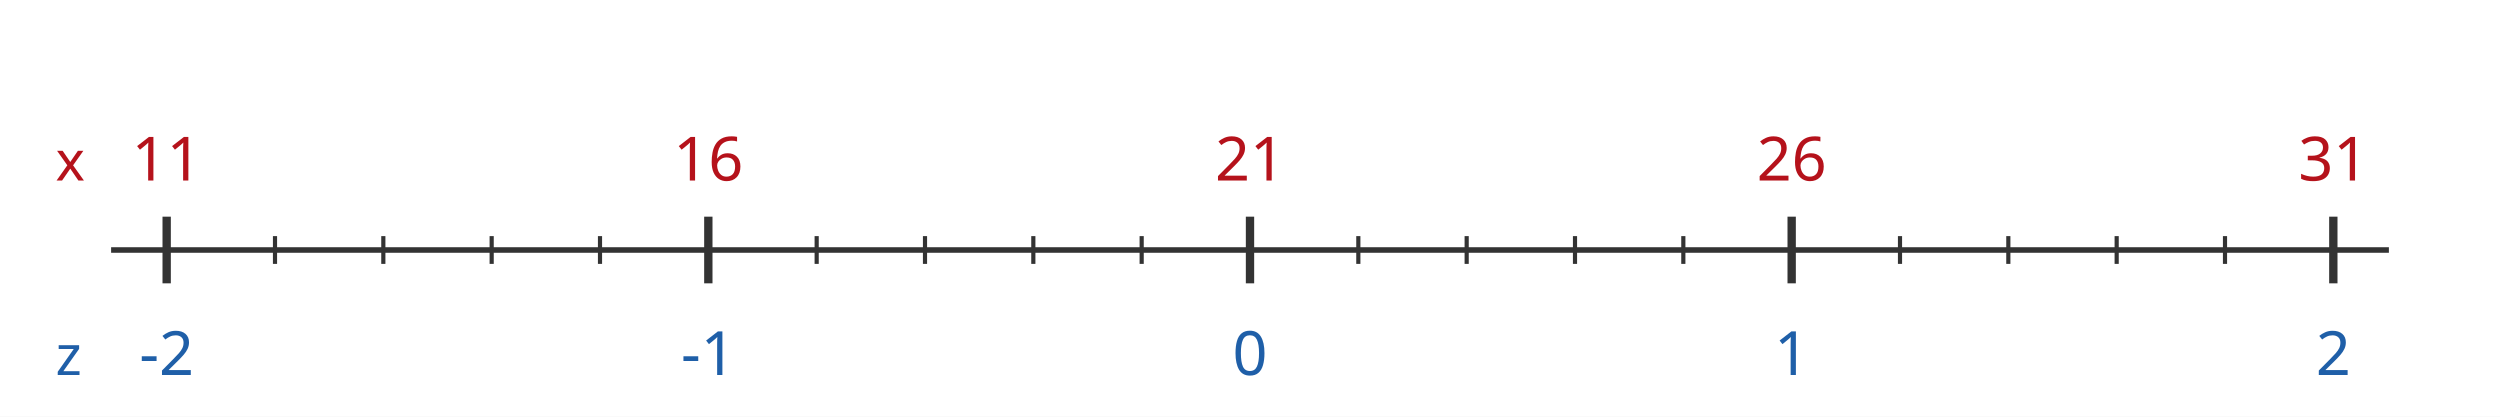
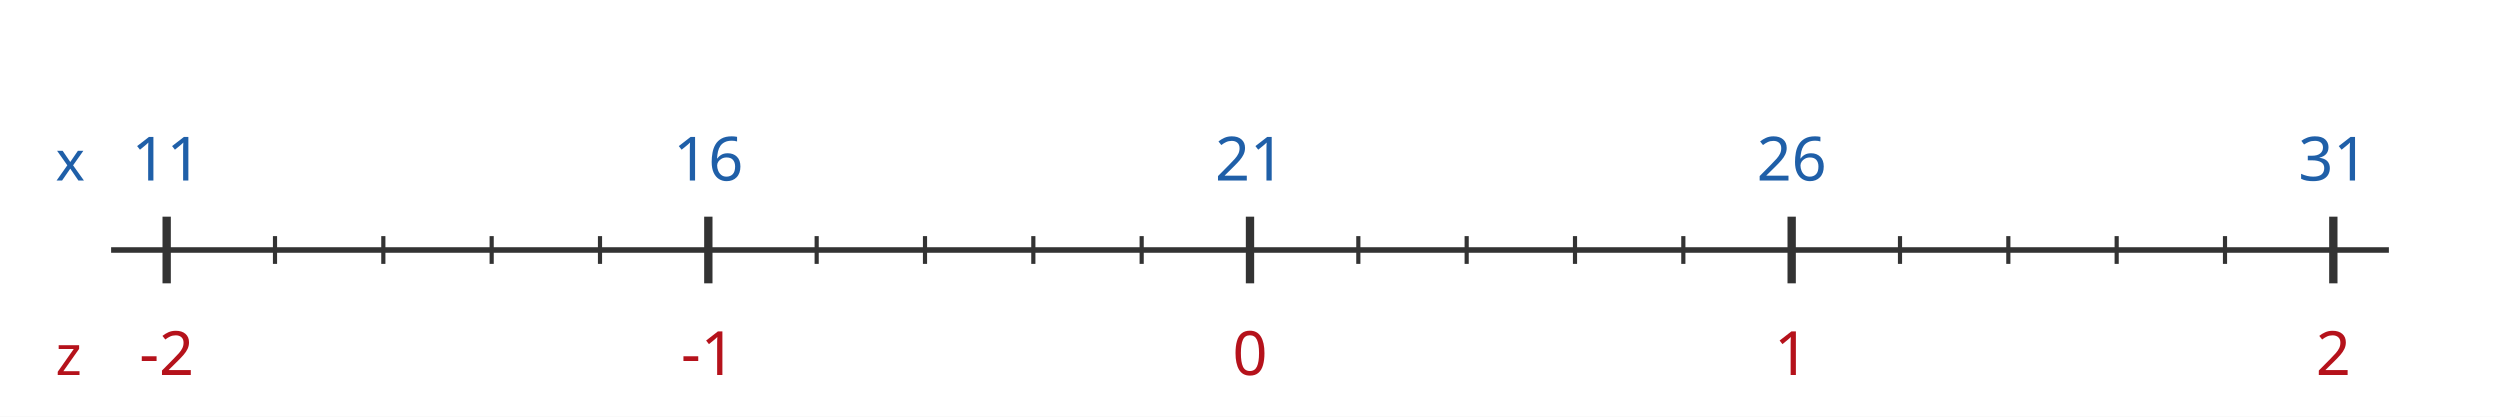
<svg xmlns="http://www.w3.org/2000/svg" viewBox="0 0 900 150" width="900" height="150" font-family="sans-serif">
  <rect width="900" height="150" fill="white" />
-   <text x="20" y="65" font-size="20" fill="#b5121b">x</text>
-   <text x="20" y="135" font-size="20" fill="#1f5fa8">z</text>
+   <text x="20" y="65" font-size="20" fill="#1f5fa8">x</text>
+   <text x="20" y="135" font-size="20" fill="#b5121b">z</text>
  <line x1="40" y1="90" x2="860" y2="90" stroke="#333" stroke-width="2" />
  <line x1="60.0" y1="85" x2="60.0" y2="95" stroke="#333" stroke-width="1.5" />
  <line x1="99.0" y1="85" x2="99.0" y2="95" stroke="#333" stroke-width="1.5" />
  <line x1="138.0" y1="85" x2="138.0" y2="95" stroke="#333" stroke-width="1.5" />
  <line x1="177.0" y1="85" x2="177.0" y2="95" stroke="#333" stroke-width="1.5" />
  <line x1="216.0" y1="85" x2="216.0" y2="95" stroke="#333" stroke-width="1.5" />
  <line x1="255.0" y1="85" x2="255.0" y2="95" stroke="#333" stroke-width="1.5" />
  <line x1="294.0" y1="85" x2="294.0" y2="95" stroke="#333" stroke-width="1.5" />
  <line x1="333.0" y1="85" x2="333.0" y2="95" stroke="#333" stroke-width="1.5" />
  <line x1="372.0" y1="85" x2="372.0" y2="95" stroke="#333" stroke-width="1.5" />
  <line x1="411.0" y1="85" x2="411.0" y2="95" stroke="#333" stroke-width="1.5" />
  <line x1="450.0" y1="85" x2="450.0" y2="95" stroke="#333" stroke-width="1.5" />
  <line x1="489.0" y1="85" x2="489.0" y2="95" stroke="#333" stroke-width="1.5" />
  <line x1="528.0" y1="85" x2="528.0" y2="95" stroke="#333" stroke-width="1.5" />
  <line x1="567.0" y1="85" x2="567.0" y2="95" stroke="#333" stroke-width="1.5" />
  <line x1="606.0" y1="85" x2="606.0" y2="95" stroke="#333" stroke-width="1.5" />
  <line x1="645.0" y1="85" x2="645.0" y2="95" stroke="#333" stroke-width="1.5" />
  <line x1="684.0" y1="85" x2="684.0" y2="95" stroke="#333" stroke-width="1.5" />
  <line x1="723.0" y1="85" x2="723.0" y2="95" stroke="#333" stroke-width="1.5" />
  <line x1="762.0" y1="85" x2="762.0" y2="95" stroke="#333" stroke-width="1.5" />
  <line x1="801.0" y1="85" x2="801.0" y2="95" stroke="#333" stroke-width="1.5" />
  <line x1="840.0" y1="85" x2="840.0" y2="95" stroke="#333" stroke-width="1.5" />
  <line x1="60.0" y1="78" x2="60.0" y2="102" stroke="#333" stroke-width="3" />
-   <text x="60.0" y="135" font-size="22" text-anchor="middle" fill="#1f5fa8">-2</text>
-   <text x="60.0" y="65" font-size="22" text-anchor="middle" fill="#b5121b">11</text>
+   <text x="60.0" y="135" font-size="22" text-anchor="middle" fill="#b5121b">-2</text>
+   <text x="60.0" y="65" font-size="22" text-anchor="middle" fill="#1f5fa8">11</text>
  <line x1="255.0" y1="78" x2="255.0" y2="102" stroke="#333" stroke-width="3" />
-   <text x="255.0" y="135" font-size="22" text-anchor="middle" fill="#1f5fa8">-1</text>
-   <text x="255.0" y="65" font-size="22" text-anchor="middle" fill="#b5121b">16</text>
+   <text x="255.0" y="135" font-size="22" text-anchor="middle" fill="#b5121b">-1</text>
+   <text x="255.0" y="65" font-size="22" text-anchor="middle" fill="#1f5fa8">16</text>
  <line x1="450.0" y1="78" x2="450.0" y2="102" stroke="#333" stroke-width="3" />
-   <text x="450.0" y="135" font-size="22" text-anchor="middle" fill="#1f5fa8">0</text>
-   <text x="450.0" y="65" font-size="22" text-anchor="middle" fill="#b5121b">21</text>
+   <text x="450.0" y="135" font-size="22" text-anchor="middle" fill="#b5121b">0</text>
+   <text x="450.0" y="65" font-size="22" text-anchor="middle" fill="#1f5fa8">21</text>
  <line x1="645.0" y1="78" x2="645.0" y2="102" stroke="#333" stroke-width="3" />
-   <text x="645.0" y="135" font-size="22" text-anchor="middle" fill="#1f5fa8">1</text>
-   <text x="645.0" y="65" font-size="22" text-anchor="middle" fill="#b5121b">26</text>
+   <text x="645.0" y="135" font-size="22" text-anchor="middle" fill="#b5121b">1</text>
+   <text x="645.0" y="65" font-size="22" text-anchor="middle" fill="#1f5fa8">26</text>
  <line x1="840.0" y1="78" x2="840.0" y2="102" stroke="#333" stroke-width="3" />
-   <text x="840.0" y="135" font-size="22" text-anchor="middle" fill="#1f5fa8">2</text>
-   <text x="840.0" y="65" font-size="22" text-anchor="middle" fill="#b5121b">31</text>
+   <text x="840.0" y="135" font-size="22" text-anchor="middle" fill="#b5121b">2</text>
+   <text x="840.0" y="65" font-size="22" text-anchor="middle" fill="#1f5fa8">31</text>
</svg>
